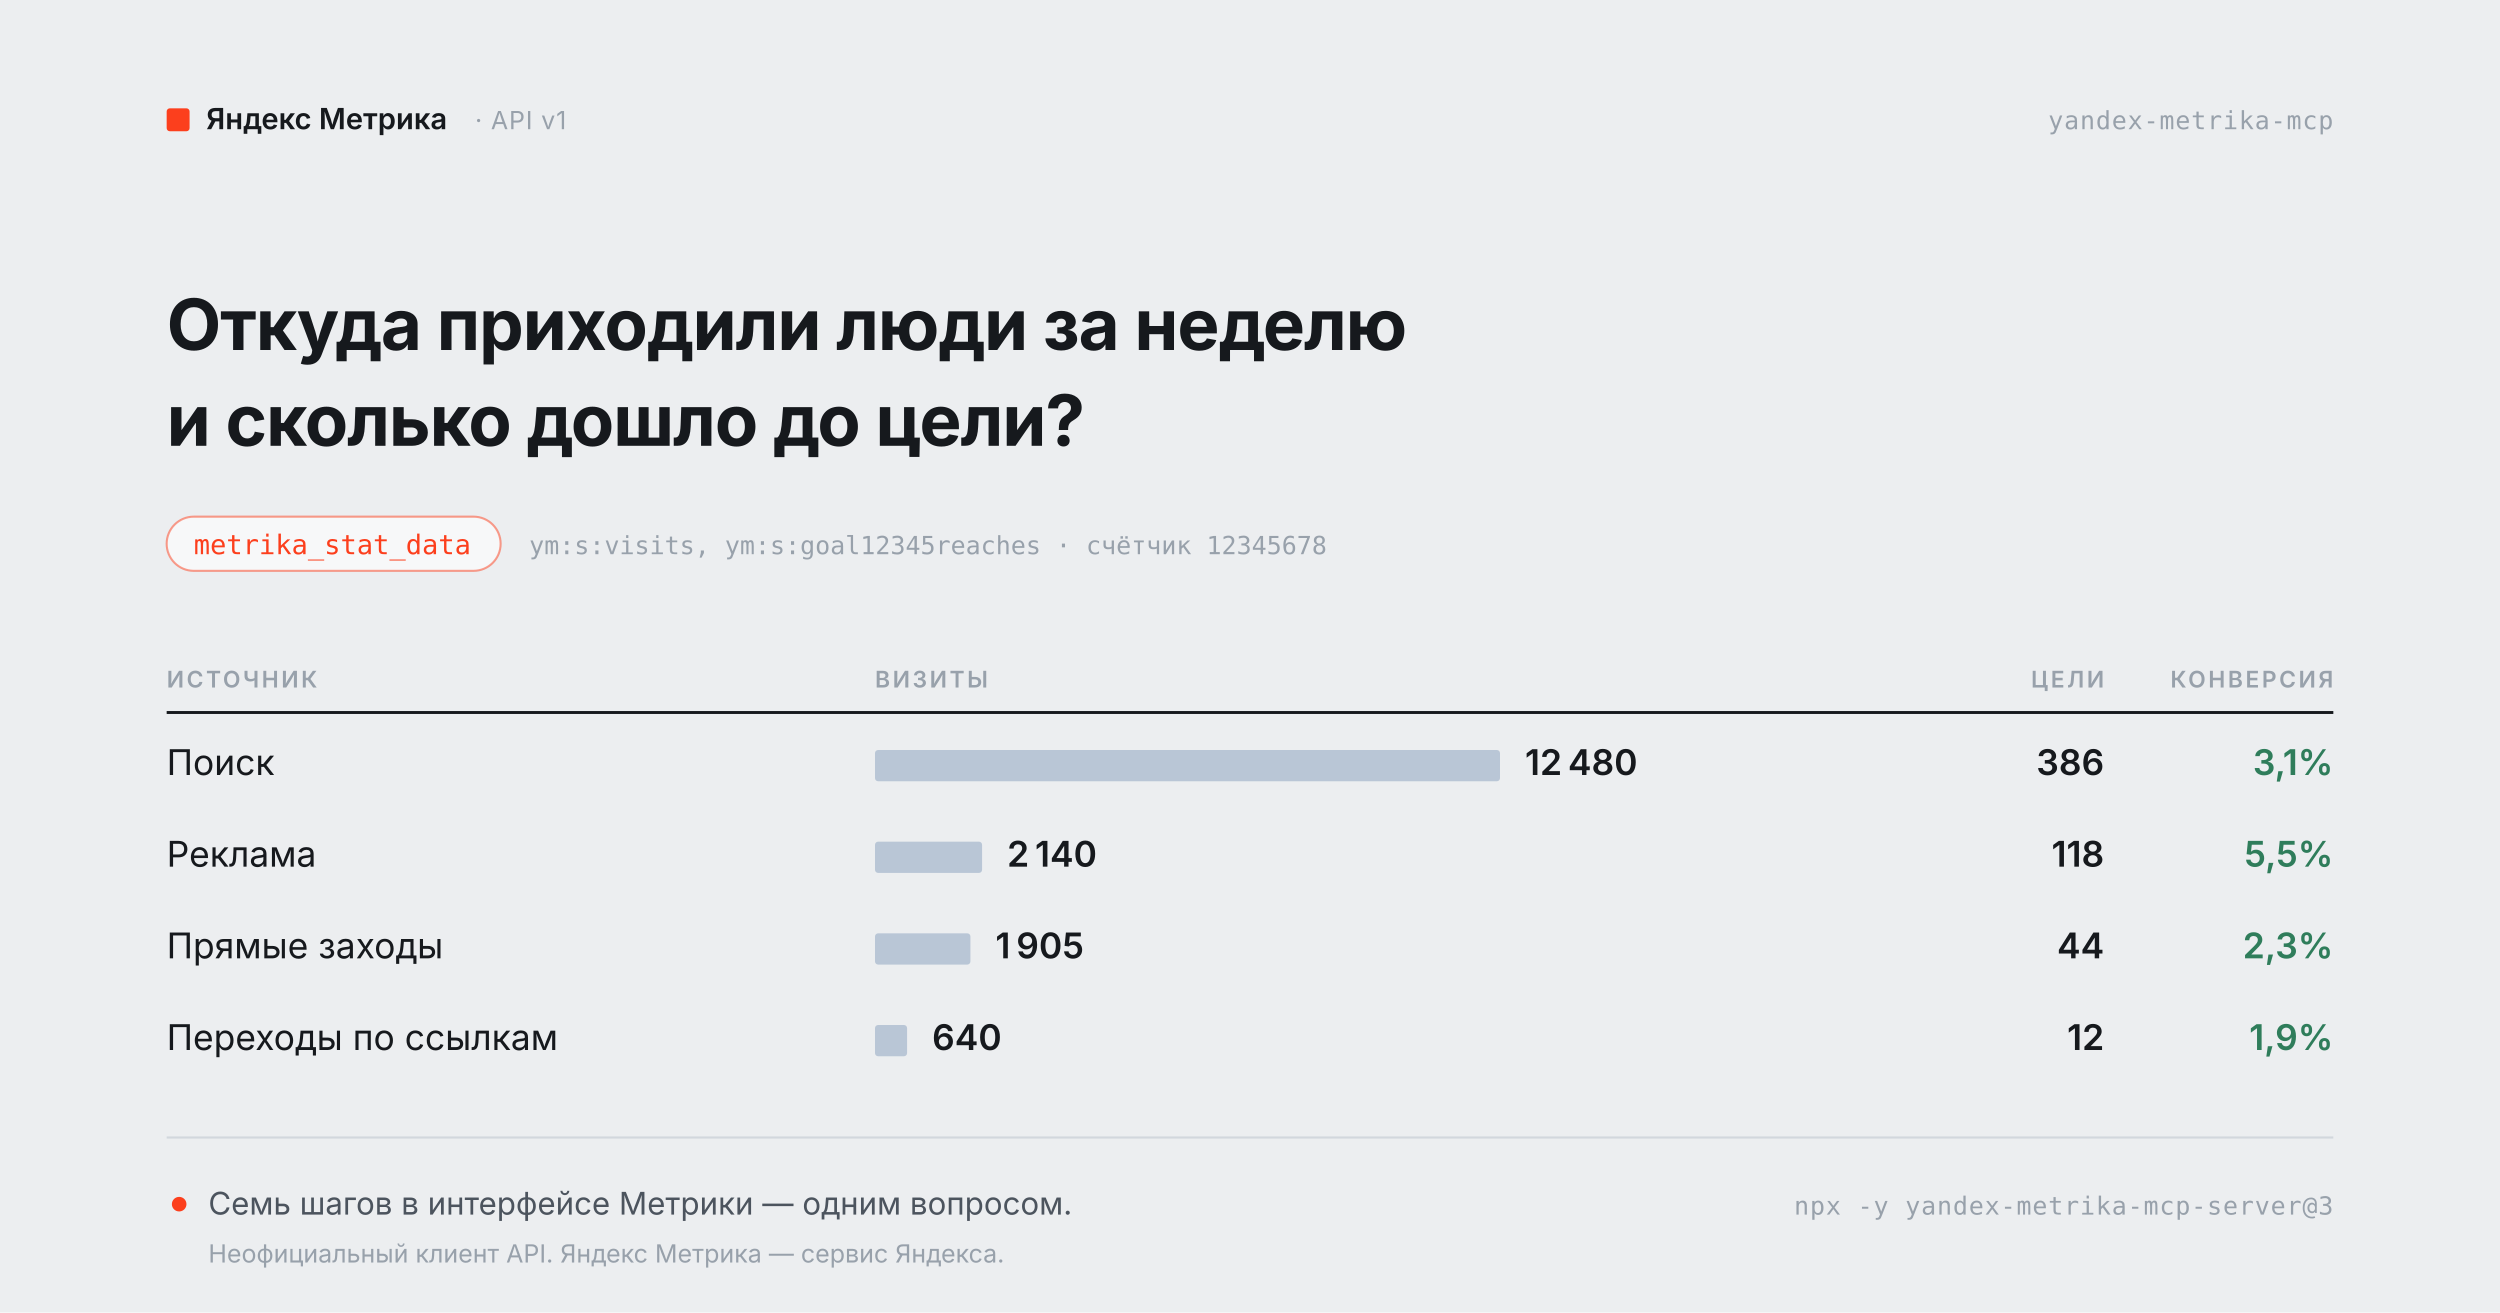
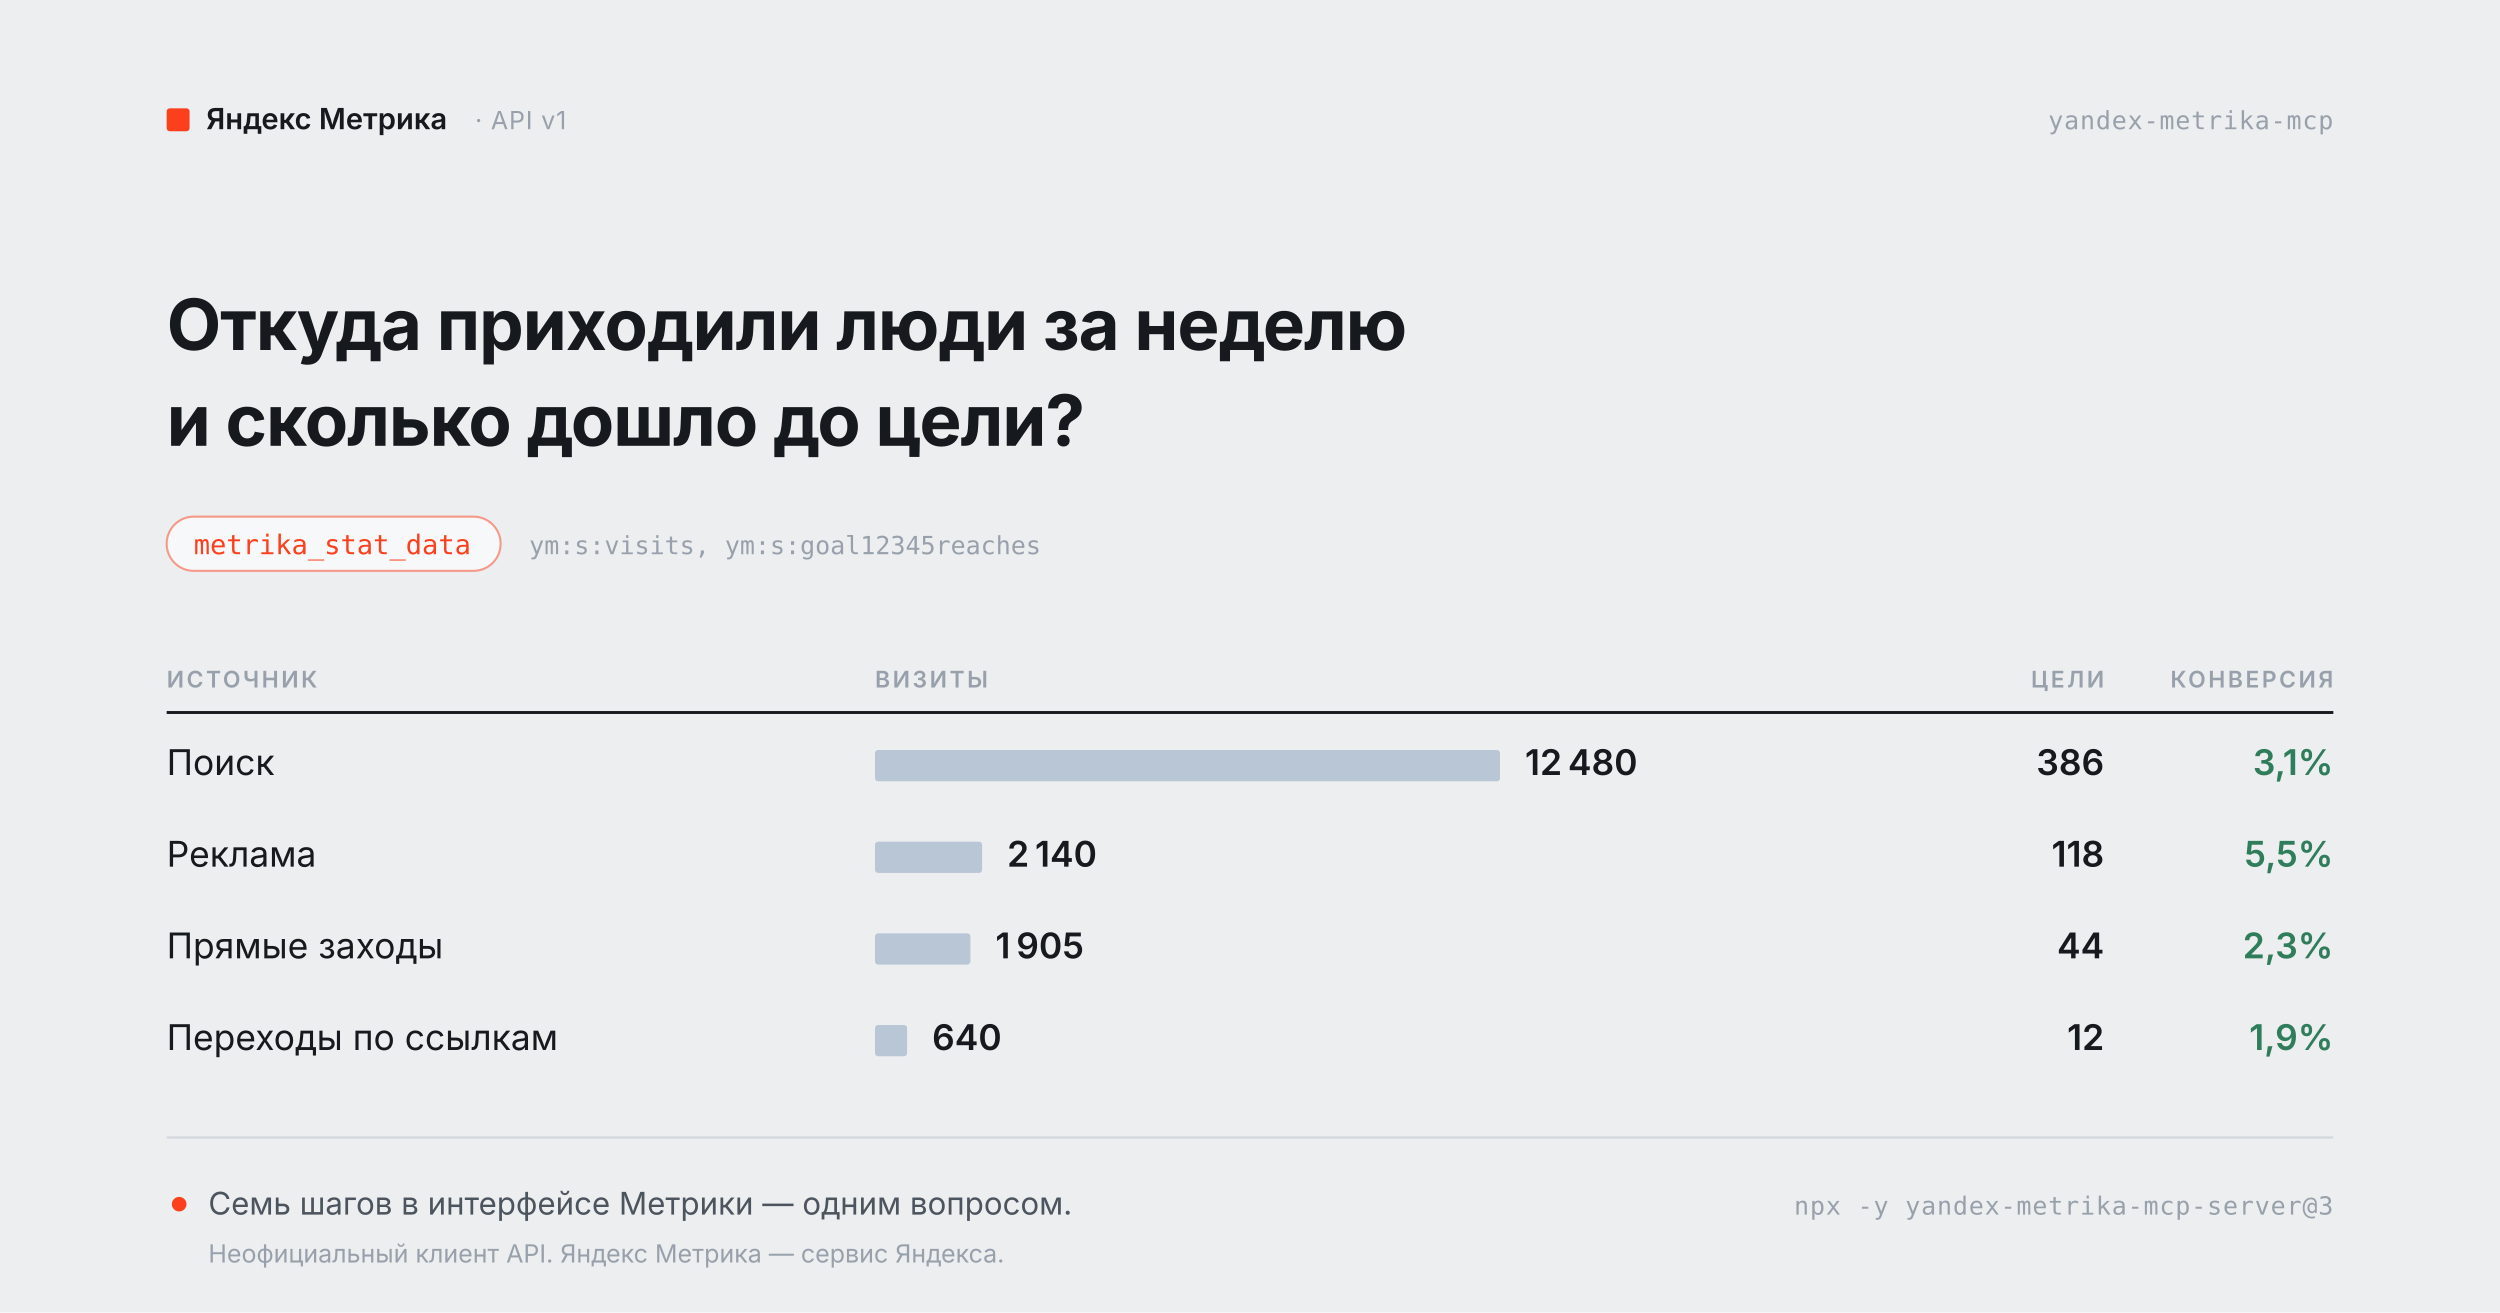
<svg xmlns="http://www.w3.org/2000/svg" viewBox="0 0 1200 630" width="1200" height="630" role="img" aria-label="Вопрос обычными словами «Откуда приходили люди за неделю и сколько дошло до цели» и ответ таблицей: источники трафика с визитами, достигнутыми целями и конверсией">
  <style>
  .sans { font-family: "Golos Text", -apple-system, "Segoe UI", system-ui, sans-serif; }
  .mono { font-family: ui-monospace, "SF Mono", Menlo, Consolas, monospace; }
  .tag { font-size: 12px; fill: #98a1ab; letter-spacing: .4px; }
  .q { font-size: 34px; font-weight: 700; fill: #16191d; letter-spacing: -.5px; }
  .brand { font-size: 14px; fill: #16191d; font-weight: 600; }
  .chiptext { font-size: 13px; fill: #fc3f1d; }
  .meas { font-size: 12px; fill: #98a1ab; }
  .disc { font-size: 12px; fill: #98a1ab; }
  .th { font-size: 11px; letter-spacing: 1.2px; fill: #98a1ab; font-weight: 600; }
  .td { font-size: 17px; fill: #16191d; }
  .num { font-size: 17px; fill: #16191d; font-weight: 600; font-variant-numeric: tabular-nums; }
  .cr { fill: #2f7d5b; }
  .foottext { font-size: 15px; fill: #4c545e; }
  .q1 { animation: fade 8s linear infinite; animation-delay: .2s; }
  .q2 { animation: fade 8s linear infinite; animation-delay: .7s; }
  .chip { animation: fade 8s linear infinite; animation-delay: 1.3s; }
  .row { animation: fade 8s linear infinite; }
  .bar { animation: grow 8s linear infinite; transform-origin: left center; }
  .foot { animation: fade 8s linear infinite; animation-delay: 3.3s; }
  @keyframes fade { 0%, 4% { opacity: 0; } 12%, 92% { opacity: 1; } 98%, 100% { opacity: 0; } }
  @keyframes grow { 0%, 4% { transform: scaleX(0); } 14%, 92% { transform: scaleX(1); } 98%, 100% { transform: scaleX(0); } }
  @media (prefers-reduced-motion: reduce) {
    .q1, .q2, .chip, .row, .foot { animation: none; opacity: 1; }
    .bar { animation: none; transform: scaleX(1); }
  }
</style>
  <rect width="1200" height="630" fill="#eceef0" />
  <rect x="80" y="52" width="11" height="11" rx="1.5" fill="#fc3f1d" />
  <text class="sans brand" x="99" y="62">Яндекс Метрика</text>
  <text class="sans tag" x="228" y="62">· API v1</text>
  <text class="mono tag" x="1120" y="62" text-anchor="end">yandex-metrika-mcp</text>
  <g class="q1">
    <text class="sans q" x="80" y="168">Откуда приходили люди за неделю</text>
  </g>
  <g class="q2">
    <text class="sans q" x="80" y="214">и сколько дошло до цели?</text>
  </g>
  <g class="chip">
    <rect x="80" y="248" width="160.3" height="26" rx="13" fill="#f7f8f9" stroke="#fc3f1d" stroke-opacity=".5" />
    <text class="mono chiptext" x="93" y="266">metrika_stat_data</text>
-     <text class="mono meas" x="254" y="266">ym:s:visits, ym:s:goal12345reaches · счётчик 12345678</text>
+     <text class="mono meas" x="254" y="266">ym:s:visits, ym:s:goal12345reaches</text>
  </g>
  <text class="sans th" x="80" y="330">ИСТОЧНИК</text>
  <text class="sans th" x="420" y="330">ВИЗИТЫ</text>
  <text class="sans th" x="1010" y="330" text-anchor="end">ЦЕЛИ</text>
  <text class="sans th" x="1120" y="330" text-anchor="end">КОНВЕРСИЯ</text>
  <line x1="80" y1="342" x2="1120" y2="342" stroke="#16191d" stroke-width="1.4" />
  <g class="row" style="animation-delay:1.80s">
    <text class="sans td" x="80" y="372">Поиск</text>
    <rect class="bar" x="420" y="360" width="300.0" height="15" rx="1.5" fill="#b9c6d6" style="animation-delay:1.90s" />
    <text class="sans num" x="732.0" y="372">12 480</text>
    <text class="sans num" x="1010" y="372" text-anchor="end">386</text>
    <text class="sans num cr" x="1120" y="372" text-anchor="end">3,1%</text>
  </g>
  <g class="row" style="animation-delay:2.10s">
    <text class="sans td" x="80" y="416">Реклама</text>
    <rect class="bar" x="420" y="404" width="51.4" height="15" rx="1.5" fill="#b9c6d6" style="animation-delay:2.20s" />
    <text class="sans num" x="483.4" y="416">2 140</text>
    <text class="sans num" x="1010" y="416" text-anchor="end">118</text>
    <text class="sans num cr" x="1120" y="416" text-anchor="end">5,5%</text>
  </g>
  <g class="row" style="animation-delay:2.40s">
    <text class="sans td" x="80" y="460">Прямые заходы</text>
    <rect class="bar" x="420" y="448" width="45.8" height="15" rx="1.5" fill="#b9c6d6" style="animation-delay:2.50s" />
    <text class="sans num" x="477.8" y="460">1 905</text>
    <text class="sans num" x="1010" y="460" text-anchor="end">44</text>
    <text class="sans num cr" x="1120" y="460" text-anchor="end">2,3%</text>
  </g>
  <g class="row" style="animation-delay:2.70s">
    <text class="sans td" x="80" y="504">Переходы по ссылкам</text>
    <rect class="bar" x="420" y="492" width="15.4" height="15" rx="1.5" fill="#b9c6d6" style="animation-delay:2.80s" />
    <text class="sans num" x="447.4" y="504">640</text>
    <text class="sans num" x="1010" y="504" text-anchor="end">12</text>
    <text class="sans num cr" x="1120" y="504" text-anchor="end">1,9%</text>
  </g>
  <g class="foot">
    <line x1="80" y1="546" x2="1120" y2="546" stroke="#d2d7dd" />
    <circle cx="86" cy="578" r="3.5" fill="#fc3f1d" />
    <text class="sans foottext" x="100" y="583">Семь шагов в интерфейсе Метрики — одним вопросом.</text>
    <text class="mono tag" x="1120" y="583" text-anchor="end">npx -y yandex-metrika-mcp-server@3</text>
    <text class="sans disc" x="100" y="606">Неофициальный клиент API. Яндекс Метрика — сервис Яндекса.</text>
  </g>
</svg>
